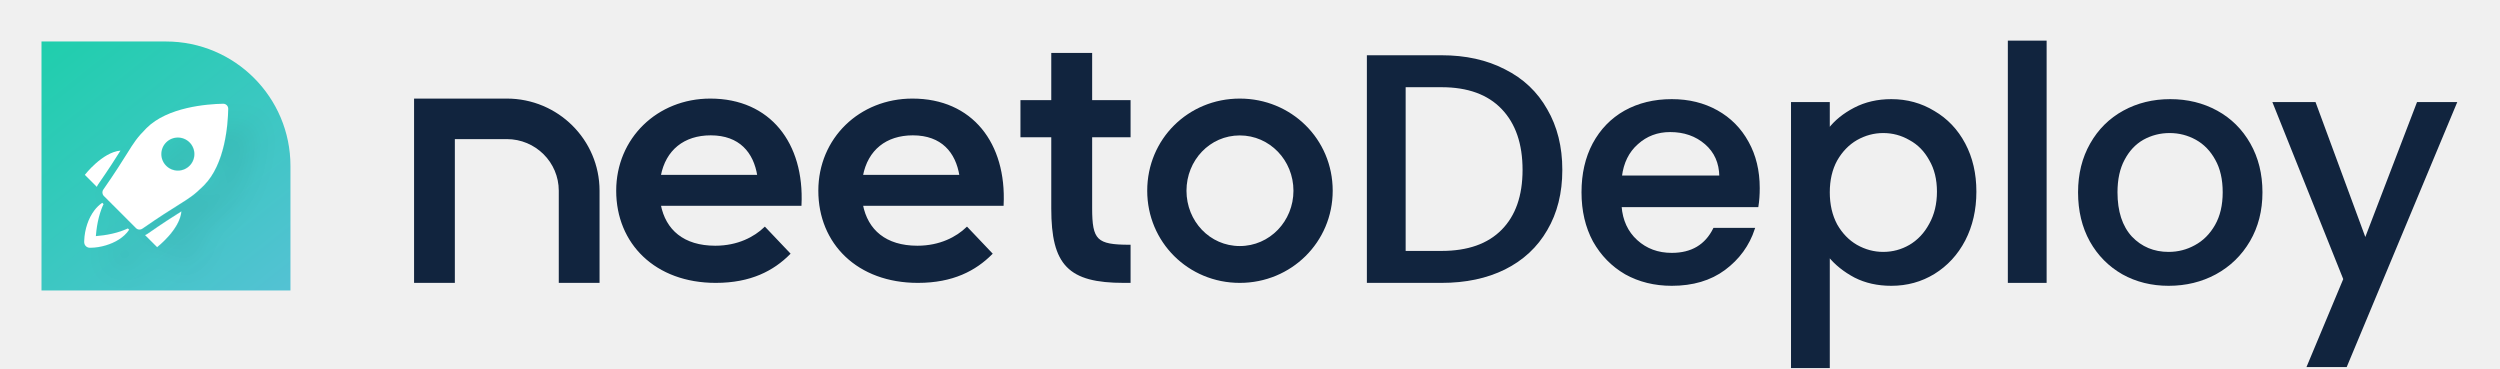
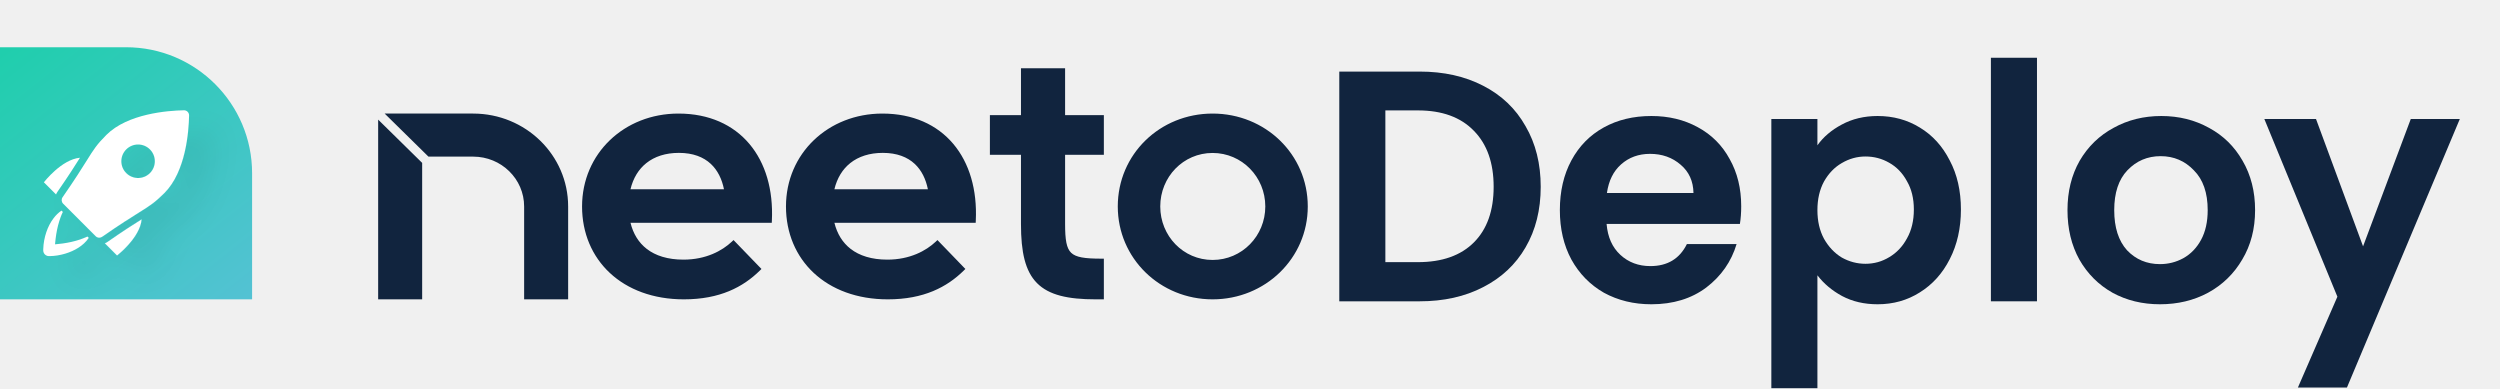
- <svg xmlns="http://www.w3.org/2000/svg" width="482" height="71" viewBox="0 0 482 71" fill="none">
-   <path d="M56 32C56 18.745 45.255 8 32 8H8V56H56V32Z" fill="url(#paint0_linear_3240_12534)" />
-   <g filter="url(#filter0_d_3240_12534)">
-     <path d="M18.934 35.534C21.062 32.47 22.314 30.496 23.227 29.037C19.719 29.347 16.356 33.713 16.356 33.713L18.672 36.028C18.739 35.857 18.825 35.691 18.934 35.534Z" fill="white" />
-     <path d="M27.974 45.332L30.288 47.646C30.288 47.646 34.653 44.283 34.964 40.775C33.505 41.688 31.532 42.94 28.467 45.069C28.312 45.176 28.147 45.264 27.974 45.332Z" fill="white" />
-     <path d="M24.456 44.135C24.059 44.295 23.668 44.466 23.261 44.602C22.174 44.965 21.054 45.211 19.919 45.367C19.443 45.433 18.963 45.489 18.482 45.525C18.487 45.466 18.491 45.406 18.496 45.347C18.595 44.19 18.771 43.04 19.056 41.913C19.193 41.37 19.367 40.842 19.555 40.314C19.672 39.986 19.817 39.672 19.964 39.358L19.71 39.103C19.143 39.484 18.651 39.964 18.233 40.508C17.615 41.313 17.151 42.225 16.827 43.187C16.478 44.219 16.271 45.312 16.238 46.401C16.234 46.554 16.223 46.711 16.247 46.863C16.277 47.059 16.364 47.245 16.493 47.395C16.621 47.544 16.79 47.656 16.977 47.717C17.134 47.767 17.291 47.768 17.454 47.767C18.443 47.758 19.448 47.587 20.395 47.305C22.126 46.791 23.875 45.823 24.899 44.293L24.652 44.046C24.587 44.076 24.522 44.106 24.456 44.135Z" fill="white" />
-     <path d="M43.72 20.282C43.72 20.282 43.72 20.282 43.72 20.282C43.54 20.102 43.295 20.001 43.041 20.001C43.035 20.001 43.029 20.001 43.022 20.001C39.931 20.062 32.305 20.64 28.255 24.69C26.416 26.529 25.819 27.486 24.509 29.583C23.566 31.093 22.275 33.161 19.915 36.558C19.65 36.94 19.696 37.457 20.024 37.785L26.216 43.977C26.402 44.163 26.648 44.259 26.896 44.259C27.086 44.259 27.277 44.202 27.443 44.087C30.841 41.726 32.909 40.435 34.418 39.492C36.515 38.183 37.473 37.585 39.312 35.746C43.369 31.689 43.943 24.068 44.001 20.979C44.006 20.719 43.905 20.467 43.72 20.282ZM36.55 31.965C35.304 33.212 33.283 33.212 32.036 31.965C30.79 30.719 30.79 28.698 32.037 27.451C33.283 26.205 35.304 26.205 36.55 27.451C37.797 28.698 37.797 30.719 36.55 31.965Z" fill="white" />
+ <svg xmlns="http://www.w3.org/2000/svg" width="476" height="74" viewBox="0 0 476 74" fill="none">
+   <path d="M48 32.996C48 19.741 37.255 8.996 24 8.996H0V56.996H48V32.996Z" fill="url(#paint0_linear_3688_21557)" />
+   <g filter="url(#filter0_d_3688_21557)">
+     <path d="M10.933 36.529C13.062 33.465 14.314 31.491 15.227 30.033C11.719 30.343 8.356 34.708 8.356 34.708L10.671 37.024C10.739 36.852 10.825 36.686 10.933 36.529Z" fill="white" />
+     <path d="M19.974 46.327L22.288 48.641C22.288 48.641 26.653 45.279 26.963 41.771C25.505 42.684 23.532 43.935 20.467 46.064C20.312 46.172 20.147 46.26 19.974 46.327Z" fill="white" />
+     <path d="M16.456 45.13C16.058 45.291 15.668 45.461 15.261 45.597C14.174 45.961 13.054 46.206 11.919 46.363C11.443 46.429 10.963 46.484 10.482 46.521C10.487 46.461 10.491 46.402 10.496 46.343C10.595 45.186 10.771 44.035 11.056 42.909C11.193 42.365 11.367 41.837 11.555 41.309C11.672 40.981 11.817 40.667 11.964 40.353L11.71 40.099C11.143 40.48 10.651 40.96 10.233 41.504C9.614 42.309 9.151 43.221 8.827 44.182C8.478 45.214 8.271 46.307 8.238 47.397C8.234 47.55 8.223 47.706 8.247 47.858C8.277 48.054 8.364 48.24 8.493 48.391C8.621 48.539 8.79 48.652 8.977 48.712C9.133 48.763 9.291 48.764 9.454 48.762C10.443 48.754 11.448 48.582 12.395 48.301C14.126 47.786 15.875 46.818 16.899 45.289L16.652 45.041C16.587 45.072 16.522 45.102 16.456 45.13Z" fill="white" />
+     <path d="M35.72 21.278C35.72 21.278 35.72 21.278 35.72 21.278C35.539 21.098 35.295 20.997 35.041 20.997C35.035 20.997 35.028 20.997 35.022 20.997C31.931 21.057 24.305 21.636 20.255 25.686C18.416 27.524 17.819 28.481 16.509 30.579C15.566 32.089 14.274 34.157 11.914 37.554C11.649 37.936 11.695 38.452 12.024 38.781L18.216 44.973C18.401 45.159 18.648 45.254 18.895 45.254C19.086 45.254 19.277 45.198 19.443 45.083C22.841 42.722 24.908 41.431 26.418 40.488C28.515 39.178 29.472 38.581 31.311 36.742C35.368 32.685 35.943 25.063 36.001 21.975C36.006 21.714 35.904 21.462 35.72 21.278ZM28.55 32.961C27.303 34.207 25.283 34.207 24.036 32.961C22.789 31.714 22.79 29.694 24.036 28.447C25.283 27.201 27.303 27.2 28.55 28.447C29.796 29.693 29.796 31.714 28.55 32.961Z" fill="white" />
  </g>
-   <path d="M80 19.173V54.373H87.528V26.653H97.714C103.339 26.653 107.899 31.184 107.899 36.773V54.373H115.427V36.773C115.427 27.053 107.497 19.173 97.714 19.173H80Z" fill="#11243E" />
-   <path fill-rule="evenodd" clip-rule="evenodd" d="M146.177 33.881C145.455 29.301 142.646 25.927 137.028 25.927C131.81 25.927 128.199 28.817 127.237 33.881H146.177ZM137.911 47.542C142.325 47.542 145.535 45.774 147.462 43.926L152.197 48.908C149.066 52.043 144.734 54.373 137.992 54.373C126.434 54.373 118.97 46.901 118.97 36.775C118.97 26.729 126.836 19.173 136.946 19.173C148.423 19.173 154.924 27.692 154.364 39.507H127.237C128.199 44.41 131.73 47.542 137.911 47.542Z" fill="#11243E" />
-   <path fill-rule="evenodd" clip-rule="evenodd" d="M185.148 33.881C184.426 29.301 181.616 25.927 175.998 25.927C170.78 25.927 167.169 28.817 166.207 33.881H185.148ZM176.881 47.542C181.295 47.542 184.505 45.774 186.432 43.926L191.167 48.908C188.036 52.043 183.704 54.373 176.962 54.373C165.404 54.373 157.94 46.901 157.94 36.775C157.94 26.729 165.807 19.173 175.916 19.173C187.393 19.173 193.894 27.692 193.334 39.507H166.207C167.169 44.41 170.7 47.542 176.881 47.542Z" fill="#11243E" />
-   <path fill-rule="evenodd" clip-rule="evenodd" d="M196.91 19.477H202.851V10.373H210.4V19.477H217.809V26.3H210.4V40.128C210.4 46.383 211.378 47.354 217.809 47.354V54.373H216.691C206.066 54.373 202.851 51.037 202.851 40.198V26.3H196.91V19.477Z" fill="#11243E" />
-   <path fill-rule="evenodd" clip-rule="evenodd" d="M249.544 36.774C249.544 30.817 244.9 25.943 239.031 25.943C233.16 25.943 228.587 30.817 228.587 36.774C228.587 42.73 233.16 47.604 239.031 47.604C244.9 47.604 249.544 42.73 249.544 36.774ZM221.351 36.774C221.351 26.89 229.201 19.173 239.031 19.173C248.861 19.173 256.779 26.89 256.779 36.774C256.779 46.589 248.861 54.373 239.031 54.373C229.201 54.373 221.351 46.589 221.351 36.774Z" fill="#11243E" />
-   <path d="M277.925 10.82C282.563 10.82 286.615 11.718 290.083 13.515C293.592 15.269 296.287 17.818 298.167 21.16C300.088 24.46 301.049 28.325 301.049 32.753C301.049 37.182 300.088 41.025 298.167 44.284C296.287 47.543 293.592 50.049 290.083 51.804C286.615 53.517 282.563 54.373 277.925 54.373H263.7V10.82H277.925ZM277.925 48.545C283.022 48.545 286.928 47.167 289.644 44.409C292.36 41.652 293.717 37.767 293.717 32.753C293.717 27.698 292.36 23.75 289.644 20.909C286.928 18.068 283.022 16.648 277.925 16.648H270.844V48.545H277.925Z" fill="#11243E" />
-   <path d="M339.11 36.263C339.11 37.558 339.026 38.728 338.859 39.772H312.476C312.685 42.529 313.709 44.744 315.547 46.415C317.385 48.086 319.641 48.921 322.315 48.921C326.159 48.921 328.874 47.313 330.462 44.096H338.17C337.125 47.271 335.224 49.882 332.467 51.929C329.751 53.935 326.367 54.937 322.315 54.937C319.015 54.937 316.048 54.206 313.416 52.744C310.826 51.24 308.779 49.151 307.275 46.477C305.813 43.762 305.082 40.628 305.082 37.077C305.082 33.526 305.792 30.414 307.212 27.74C308.675 25.024 310.701 22.936 313.291 21.473C315.923 20.011 318.931 19.28 322.315 19.28C325.574 19.28 328.477 19.99 331.026 21.411C333.574 22.831 335.559 24.836 336.979 27.427C338.399 29.975 339.11 32.92 339.11 36.263ZM331.652 34.007C331.611 31.375 330.671 29.265 328.832 27.677C326.994 26.09 324.717 25.296 322.002 25.296C319.537 25.296 317.427 26.09 315.672 27.677C313.918 29.223 312.873 31.333 312.539 34.007H331.652Z" fill="#11243E" />
-   <path d="M352.617 24.92C353.829 23.332 355.479 21.996 357.568 20.909C359.657 19.823 362.017 19.28 364.649 19.28C367.657 19.28 370.394 20.032 372.859 21.536C375.365 22.998 377.329 25.066 378.749 27.74C380.17 30.414 380.88 33.484 380.88 36.952C380.88 40.42 380.17 43.532 378.749 46.289C377.329 49.005 375.365 51.136 372.859 52.681C370.394 54.185 367.657 54.937 364.649 54.937C362.017 54.937 359.678 54.415 357.631 53.371C355.584 52.284 353.913 50.948 352.617 49.36V70.792H345.473V19.844H352.617V24.92ZM373.611 36.952C373.611 34.571 373.109 32.524 372.107 30.811C371.146 29.056 369.851 27.74 368.221 26.863C366.634 25.944 364.921 25.484 363.083 25.484C361.286 25.484 359.573 25.944 357.944 26.863C356.357 27.782 355.061 29.119 354.059 30.873C353.098 32.628 352.617 34.696 352.617 37.077C352.617 39.459 353.098 41.548 354.059 43.344C355.061 45.099 356.357 46.436 357.944 47.355C359.573 48.274 361.286 48.733 363.083 48.733C364.921 48.733 366.634 48.274 368.221 47.355C369.851 46.394 371.146 45.015 372.107 43.219C373.109 41.422 373.611 39.333 373.611 36.952Z" fill="#11243E" />
-   <path d="M394.422 8V54.373H387.278V8H394.422Z" fill="#11243E" />
-   <path d="M418.112 54.937C414.854 54.937 411.908 54.206 409.276 52.744C406.644 51.24 404.576 49.151 403.072 46.477C401.568 43.762 400.816 40.628 400.816 37.077C400.816 33.568 401.589 30.456 403.135 27.74C404.681 25.024 406.79 22.936 409.464 21.473C412.138 20.011 415.125 19.28 418.426 19.28C421.726 19.28 424.713 20.011 427.387 21.473C430.061 22.936 432.17 25.024 433.716 27.74C435.262 30.456 436.035 33.568 436.035 37.077C436.035 40.587 435.241 43.699 433.654 46.415C432.066 49.13 429.894 51.24 427.136 52.744C424.421 54.206 421.413 54.937 418.112 54.937ZM418.112 48.733C419.95 48.733 421.663 48.295 423.251 47.417C424.88 46.54 426.196 45.224 427.199 43.469C428.202 41.715 428.703 39.584 428.703 37.077C428.703 34.571 428.222 32.461 427.262 30.748C426.301 28.993 425.026 27.677 423.439 26.8C421.851 25.923 420.138 25.484 418.3 25.484C416.462 25.484 414.749 25.923 413.162 26.8C411.616 27.677 410.383 28.993 409.464 30.748C408.545 32.461 408.086 34.571 408.086 37.077C408.086 40.796 409.026 43.678 410.906 45.725C412.827 47.731 415.23 48.733 418.112 48.733Z" fill="#11243E" />
-   <path d="M473.513 19.844L452.332 70.604H444.937L451.956 53.809L438.357 19.844H446.316L456.029 46.164L466.118 19.844H473.513Z" fill="#11243E" />
-   <path d="M80 19.173V54.373H87.528V26.653H97.714C103.339 26.653 107.899 31.184 107.899 36.773V54.373H115.427V36.773C115.427 27.053 107.497 19.173 97.714 19.173H80Z" stroke="#11243E" stroke-width="0.333" />
-   <path fill-rule="evenodd" clip-rule="evenodd" d="M146.177 33.881C145.455 29.301 142.646 25.927 137.028 25.927C131.81 25.927 128.199 28.817 127.237 33.881H146.177ZM137.911 47.542C142.325 47.542 145.535 45.774 147.462 43.926L152.197 48.908C149.066 52.043 144.734 54.373 137.992 54.373C126.434 54.373 118.97 46.901 118.97 36.775C118.97 26.729 126.836 19.173 136.946 19.173C148.423 19.173 154.924 27.692 154.364 39.507H127.237C128.199 44.41 131.73 47.542 137.911 47.542Z" stroke="#11243E" stroke-width="0.333" />
-   <path fill-rule="evenodd" clip-rule="evenodd" d="M185.148 33.881C184.426 29.301 181.616 25.927 175.998 25.927C170.78 25.927 167.169 28.817 166.207 33.881H185.148ZM176.881 47.542C181.295 47.542 184.505 45.774 186.432 43.926L191.167 48.908C188.036 52.043 183.704 54.373 176.962 54.373C165.404 54.373 157.94 46.901 157.94 36.775C157.94 26.729 165.807 19.173 175.916 19.173C187.393 19.173 193.894 27.692 193.334 39.507H166.207C167.169 44.41 170.7 47.542 176.881 47.542Z" stroke="#11243E" stroke-width="0.333" />
-   <path fill-rule="evenodd" clip-rule="evenodd" d="M196.91 19.477H202.851V10.373H210.4V19.477H217.809V26.3H210.4V40.128C210.4 46.383 211.378 47.354 217.809 47.354V54.373H216.691C206.066 54.373 202.851 51.037 202.851 40.198V26.3H196.91V19.477Z" stroke="#11243E" stroke-width="0.333" />
-   <path fill-rule="evenodd" clip-rule="evenodd" d="M249.544 36.774C249.544 30.817 244.9 25.943 239.031 25.943C233.16 25.943 228.587 30.817 228.587 36.774C228.587 42.73 233.16 47.604 239.031 47.604C244.9 47.604 249.544 42.73 249.544 36.774ZM221.351 36.774C221.351 26.89 229.201 19.173 239.031 19.173C248.861 19.173 256.779 26.89 256.779 36.774C256.779 46.589 248.861 54.373 239.031 54.373C229.201 54.373 221.351 46.589 221.351 36.774Z" stroke="#11243E" stroke-width="0.333" />
-   <path d="M277.925 10.82C282.563 10.82 286.615 11.718 290.083 13.515C293.592 15.269 296.287 17.818 298.167 21.16C300.088 24.46 301.049 28.325 301.049 32.753C301.049 37.182 300.088 41.025 298.167 44.284C296.287 47.543 293.592 50.049 290.083 51.804C286.615 53.517 282.563 54.373 277.925 54.373H263.7V10.82H277.925ZM277.925 48.545C283.022 48.545 286.928 47.167 289.644 44.409C292.36 41.652 293.717 37.767 293.717 32.753C293.717 27.698 292.36 23.75 289.644 20.909C286.928 18.068 283.022 16.648 277.925 16.648H270.844V48.545H277.925Z" stroke="#11243E" stroke-width="0.333" />
-   <path d="M339.11 36.263C339.11 37.558 339.026 38.728 338.859 39.772H312.476C312.685 42.529 313.709 44.744 315.547 46.415C317.385 48.086 319.641 48.921 322.315 48.921C326.159 48.921 328.874 47.313 330.462 44.096H338.17C337.125 47.271 335.224 49.882 332.467 51.929C329.751 53.935 326.367 54.937 322.315 54.937C319.015 54.937 316.048 54.206 313.416 52.744C310.826 51.24 308.779 49.151 307.275 46.477C305.813 43.762 305.082 40.628 305.082 37.077C305.082 33.526 305.792 30.414 307.212 27.74C308.675 25.024 310.701 22.936 313.291 21.473C315.923 20.011 318.931 19.28 322.315 19.28C325.574 19.28 328.477 19.99 331.026 21.411C333.574 22.831 335.559 24.836 336.979 27.427C338.399 29.975 339.11 32.92 339.11 36.263ZM331.652 34.007C331.611 31.375 330.671 29.265 328.832 27.677C326.994 26.09 324.717 25.296 322.002 25.296C319.537 25.296 317.427 26.09 315.672 27.677C313.918 29.223 312.873 31.333 312.539 34.007H331.652Z" stroke="#11243E" stroke-width="0.333" />
-   <path d="M352.617 24.92C353.829 23.332 355.479 21.996 357.568 20.909C359.657 19.823 362.017 19.28 364.649 19.28C367.657 19.28 370.394 20.032 372.859 21.536C375.365 22.998 377.329 25.066 378.749 27.74C380.17 30.414 380.88 33.484 380.88 36.952C380.88 40.42 380.17 43.532 378.749 46.289C377.329 49.005 375.365 51.136 372.859 52.681C370.394 54.185 367.657 54.937 364.649 54.937C362.017 54.937 359.678 54.415 357.631 53.371C355.584 52.284 353.913 50.948 352.617 49.36V70.792H345.473V19.844H352.617V24.92ZM373.611 36.952C373.611 34.571 373.109 32.524 372.107 30.811C371.146 29.056 369.851 27.74 368.221 26.863C366.634 25.944 364.921 25.484 363.083 25.484C361.286 25.484 359.573 25.944 357.944 26.863C356.357 27.782 355.061 29.119 354.059 30.873C353.098 32.628 352.617 34.696 352.617 37.077C352.617 39.459 353.098 41.548 354.059 43.344C355.061 45.099 356.357 46.436 357.944 47.355C359.573 48.274 361.286 48.733 363.083 48.733C364.921 48.733 366.634 48.274 368.221 47.355C369.851 46.394 371.146 45.015 372.107 43.219C373.109 41.422 373.611 39.333 373.611 36.952Z" stroke="#11243E" stroke-width="0.333" />
-   <path d="M394.422 8V54.373H387.278V8H394.422Z" stroke="#11243E" stroke-width="0.333" />
-   <path d="M418.112 54.937C414.854 54.937 411.908 54.206 409.276 52.744C406.644 51.24 404.576 49.151 403.072 46.477C401.568 43.762 400.816 40.628 400.816 37.077C400.816 33.568 401.589 30.456 403.135 27.74C404.681 25.024 406.79 22.936 409.464 21.473C412.138 20.011 415.125 19.28 418.426 19.28C421.726 19.28 424.713 20.011 427.387 21.473C430.061 22.936 432.17 25.024 433.716 27.74C435.262 30.456 436.035 33.568 436.035 37.077C436.035 40.587 435.241 43.699 433.654 46.415C432.066 49.13 429.894 51.24 427.136 52.744C424.421 54.206 421.413 54.937 418.112 54.937ZM418.112 48.733C419.95 48.733 421.663 48.295 423.251 47.417C424.88 46.54 426.196 45.224 427.199 43.469C428.202 41.715 428.703 39.584 428.703 37.077C428.703 34.571 428.222 32.461 427.262 30.748C426.301 28.993 425.026 27.677 423.439 26.8C421.851 25.923 420.138 25.484 418.3 25.484C416.462 25.484 414.749 25.923 413.162 26.8C411.616 27.677 410.383 28.993 409.464 30.748C408.545 32.461 408.086 34.571 408.086 37.077C408.086 40.796 409.026 43.678 410.906 45.725C412.827 47.731 415.23 48.733 418.112 48.733Z" stroke="#11243E" stroke-width="0.333" />
-   <path d="M473.513 19.844L452.332 70.604H444.937L451.956 53.809L438.357 19.844H446.316L456.029 46.164L466.118 19.844H473.513Z" stroke="#11243E" stroke-width="0.333" />
+   <path fill-rule="evenodd" clip-rule="evenodd" d="M90.087 21.623H73.24L81.576 29.821H90.087C95.451 29.821 99.795 34.071 99.795 39.309V56.996H108.175V39.309C108.175 29.538 100.074 21.623 90.087 21.623ZM80.379 31.014L72 22.773V56.996H80.379V31.014ZM144.982 51.212L139.664 45.708L139.346 46.009C137.501 47.751 134.408 49.434 130.135 49.434C127.13 49.434 124.814 48.685 123.14 47.39C121.593 46.193 120.559 44.503 120.047 42.421H146.946L146.966 42.009C147.249 36.137 145.75 31.04 142.686 27.403C139.615 23.758 135.007 21.623 129.173 21.623C118.87 21.623 110.825 29.212 110.825 39.311C110.825 44.384 112.728 48.814 116.12 51.973C119.511 55.132 124.362 56.996 130.216 56.996C137.052 56.996 141.48 54.663 144.679 51.511L144.982 51.212ZM183.807 51.212L178.49 45.708L178.171 46.009C176.326 47.751 173.233 49.434 168.96 49.434C165.955 49.434 163.639 48.685 161.965 47.39C160.418 46.193 159.385 44.503 158.872 42.421H185.771L185.791 42.009C186.074 36.137 184.575 31.04 181.511 27.403C178.44 23.758 173.832 21.623 167.999 21.623C157.695 21.623 149.65 29.212 149.65 39.311C149.65 44.384 151.553 48.814 154.945 51.973C158.336 55.132 163.187 56.996 169.041 56.996C175.877 56.996 180.305 54.663 183.504 51.511L183.807 51.212ZM194.393 21.92H188.475V29.475H194.393V42.666C194.393 47.993 195.189 51.624 197.443 53.901C199.701 56.182 203.311 56.996 208.622 56.996H210.175V49.249H209.735C208.138 49.249 206.91 49.189 205.961 49.012C205.015 48.836 204.387 48.55 203.95 48.13C203.514 47.71 203.22 47.11 203.038 46.207C202.856 45.3 202.794 44.126 202.794 42.597V29.475H210.175V21.92H202.794V12.996H194.393V21.92ZM129.255 29.108C131.961 29.108 133.946 29.905 135.34 31.205C136.632 32.409 137.453 34.079 137.846 36.041H120.043C120.557 33.892 121.603 32.214 123.065 31.049C124.642 29.793 126.738 29.108 129.255 29.108ZM168.081 29.108C170.786 29.108 172.771 29.905 174.165 31.205C175.457 32.409 176.278 34.079 176.672 36.041H158.868C159.382 33.892 160.428 32.214 161.89 31.049C163.467 29.793 165.563 29.108 168.081 29.108ZM230.879 29.124C236.469 29.124 240.913 33.694 240.913 39.31C240.913 44.925 236.469 49.494 230.879 49.494C225.291 49.494 220.913 44.928 220.913 39.31C220.913 33.69 225.291 29.124 230.879 29.124ZM230.879 21.623C220.846 21.623 212.825 29.378 212.825 39.31C212.825 49.173 220.845 56.996 230.879 56.996C240.91 56.996 249 49.175 249 39.31C249 29.376 240.909 21.623 230.879 21.623Z" fill="#11243E" />
+   <path d="M270.291 13.628C274.886 13.628 278.918 14.526 282.385 16.322C285.895 18.119 288.589 20.688 290.469 24.03C292.391 27.331 293.352 31.174 293.352 35.561C293.352 39.948 292.391 43.791 290.469 47.092C288.589 50.35 285.895 52.878 282.385 54.674C278.918 56.471 274.886 57.369 270.291 57.369H255V13.628H270.291ZM269.977 49.912C274.573 49.912 278.124 48.658 280.631 46.152C283.137 43.645 284.391 40.115 284.391 35.561C284.391 31.007 283.137 27.456 280.631 24.908C278.124 22.317 274.573 21.022 269.977 21.022H263.773V49.912H269.977Z" fill="#11243E" />
+   <path d="M331.526 39.258C331.526 40.512 331.442 41.64 331.275 42.642H305.895C306.104 45.149 306.981 47.112 308.527 48.533C310.073 49.953 311.974 50.664 314.23 50.664C317.489 50.664 319.807 49.264 321.186 46.465H330.649C329.646 49.807 327.724 52.565 324.883 54.737C322.042 56.868 318.554 57.933 314.418 57.933C311.076 57.933 308.068 57.202 305.394 55.74C302.762 54.236 300.694 52.126 299.19 49.41C297.728 46.695 296.997 43.561 296.997 40.01C296.997 36.417 297.728 33.263 299.19 30.548C300.652 27.832 302.699 25.743 305.331 24.281C307.963 22.819 310.992 22.088 314.418 22.088C317.718 22.088 320.664 22.798 323.254 24.218C325.886 25.639 327.912 27.665 329.333 30.297C330.795 32.887 331.526 35.874 331.526 39.258ZM322.439 36.752C322.397 34.496 321.583 32.699 319.995 31.362C318.408 29.984 316.465 29.294 314.167 29.294C311.995 29.294 310.157 29.963 308.653 31.3C307.19 32.595 306.292 34.412 305.958 36.752H322.439Z" fill="#11243E" />
+   <path d="M346.036 27.665C347.164 26.077 348.71 24.761 350.674 23.717C352.679 22.631 354.956 22.088 357.504 22.088C360.471 22.088 363.144 22.819 365.526 24.281C367.949 25.743 369.85 27.832 371.228 30.548C372.649 33.221 373.359 36.334 373.359 39.885C373.359 43.436 372.649 46.59 371.228 49.348C369.85 52.063 367.949 54.173 365.526 55.677C363.144 57.181 360.471 57.933 357.504 57.933C354.956 57.933 352.7 57.411 350.736 56.366C348.815 55.322 347.248 54.006 346.036 52.418V73.913H337.263V22.652H346.036V27.665ZM364.398 39.885C364.398 37.796 363.959 36 363.082 34.496C362.246 32.95 361.118 31.78 359.698 30.986C358.319 30.192 356.815 29.796 355.186 29.796C353.598 29.796 352.094 30.213 350.674 31.049C349.295 31.843 348.167 33.013 347.29 34.558C346.454 36.104 346.036 37.921 346.036 40.01C346.036 42.099 346.454 43.916 347.29 45.462C348.167 47.008 349.295 48.199 350.674 49.034C352.094 49.828 353.598 50.225 355.186 50.225C356.815 50.225 358.319 49.807 359.698 48.972C361.118 48.136 362.246 46.945 363.082 45.4C363.959 43.854 364.398 42.016 364.398 39.885Z" fill="#11243E" />
+   <path d="M387.841 10.996V57.369H379.068V10.996H387.841Z" fill="#11243E" />
+   <path d="M411.258 57.933C407.916 57.933 404.908 57.202 402.234 55.74C399.561 54.236 397.451 52.126 395.905 49.41C394.401 46.695 393.649 43.561 393.649 40.01C393.649 36.459 394.422 33.326 395.968 30.61C397.555 27.895 399.707 25.806 402.422 24.344C405.138 22.84 408.167 22.088 411.509 22.088C414.851 22.088 417.88 22.84 420.596 24.344C423.311 25.806 425.442 27.895 426.988 30.61C428.575 33.326 429.369 36.459 429.369 40.01C429.369 43.561 428.554 46.695 426.925 49.41C425.338 52.126 423.165 54.236 420.408 55.74C417.692 57.202 414.642 57.933 411.258 57.933ZM411.258 50.288C412.846 50.288 414.329 49.912 415.708 49.16C417.128 48.366 418.256 47.196 419.092 45.65C419.927 44.105 420.345 42.224 420.345 40.01C420.345 36.71 419.468 34.182 417.713 32.428C416 30.631 413.89 29.733 411.384 29.733C408.877 29.733 406.767 30.631 405.054 32.428C403.383 34.182 402.548 36.71 402.548 40.01C402.548 43.311 403.362 45.859 404.992 47.656C406.663 49.41 408.752 50.288 411.258 50.288Z" fill="#11243E" />
+   <path d="M468.351 22.652L446.857 73.788H437.519L445.039 56.492L431.127 22.652H440.966L449.927 46.904L459.014 22.652H468.351Z" fill="#11243E" />
  <defs>
-     <filter id="filter0_d_3240_12534" x="16.232" y="19.001" width="37.769" height="37.766" filterUnits="userSpaceOnUse" color-interpolation-filters="sRGB">
+     <filter id="filter0_d_3688_21557" x="8.232" y="19.997" width="37.769" height="37.766" filterUnits="userSpaceOnUse" color-interpolation-filters="sRGB">
      <feFlood flood-opacity="0" result="BackgroundImageFix" />
      <feColorMatrix in="SourceAlpha" type="matrix" values="0 0 0 0 0 0 0 0 0 0 0 0 0 0 0 0 0 0 127 0" result="hardAlpha" />
      <feOffset dx="5" dy="4" />
      <feGaussianBlur stdDeviation="2.5" />
      <feComposite in2="hardAlpha" operator="out" />
      <feColorMatrix type="matrix" values="0 0 0 0 0 0 0 0 0 0 0 0 0 0 0 0 0 0 0.05 0" />
-       <feBlend mode="normal" in2="BackgroundImageFix" result="effect1_dropShadow_3240_12534" />
-       <feBlend mode="normal" in="SourceGraphic" in2="effect1_dropShadow_3240_12534" result="shape" />
+       <feBlend mode="normal" in2="BackgroundImageFix" result="effect1_dropShadow_3688_21557" />
+       <feBlend mode="normal" in="SourceGraphic" in2="effect1_dropShadow_3688_21557" result="shape" />
    </filter>
-     <linearGradient id="paint0_linear_3240_12534" x1="65.771" y1="79.829" x2="-0.229" y2="-3.657" gradientUnits="userSpaceOnUse">
+     <linearGradient id="paint0_linear_3688_21557" x1="57.771" y1="80.824" x2="-8.229" y2="-2.662" gradientUnits="userSpaceOnUse">
      <stop stop-color="#67BDE2" />
      <stop offset="1" stop-color="#14D1A4" />
    </linearGradient>
  </defs>
</svg>
